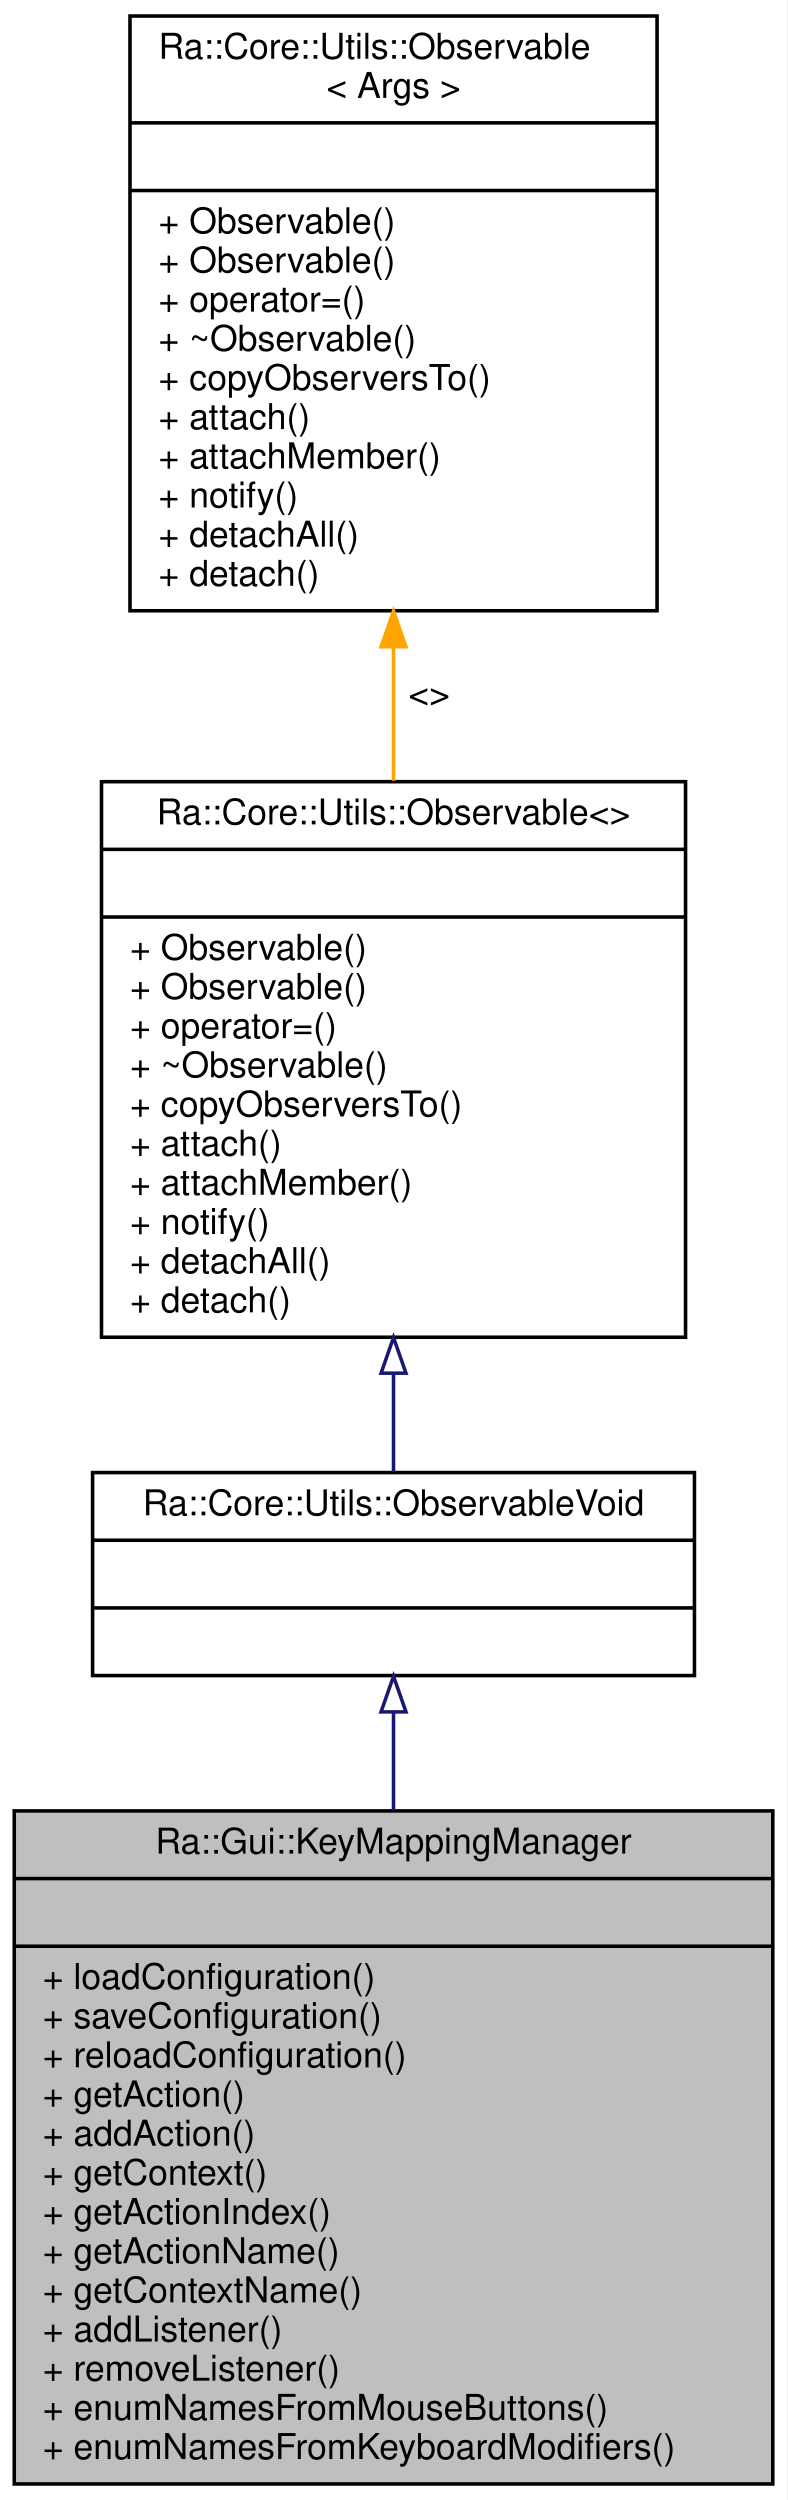
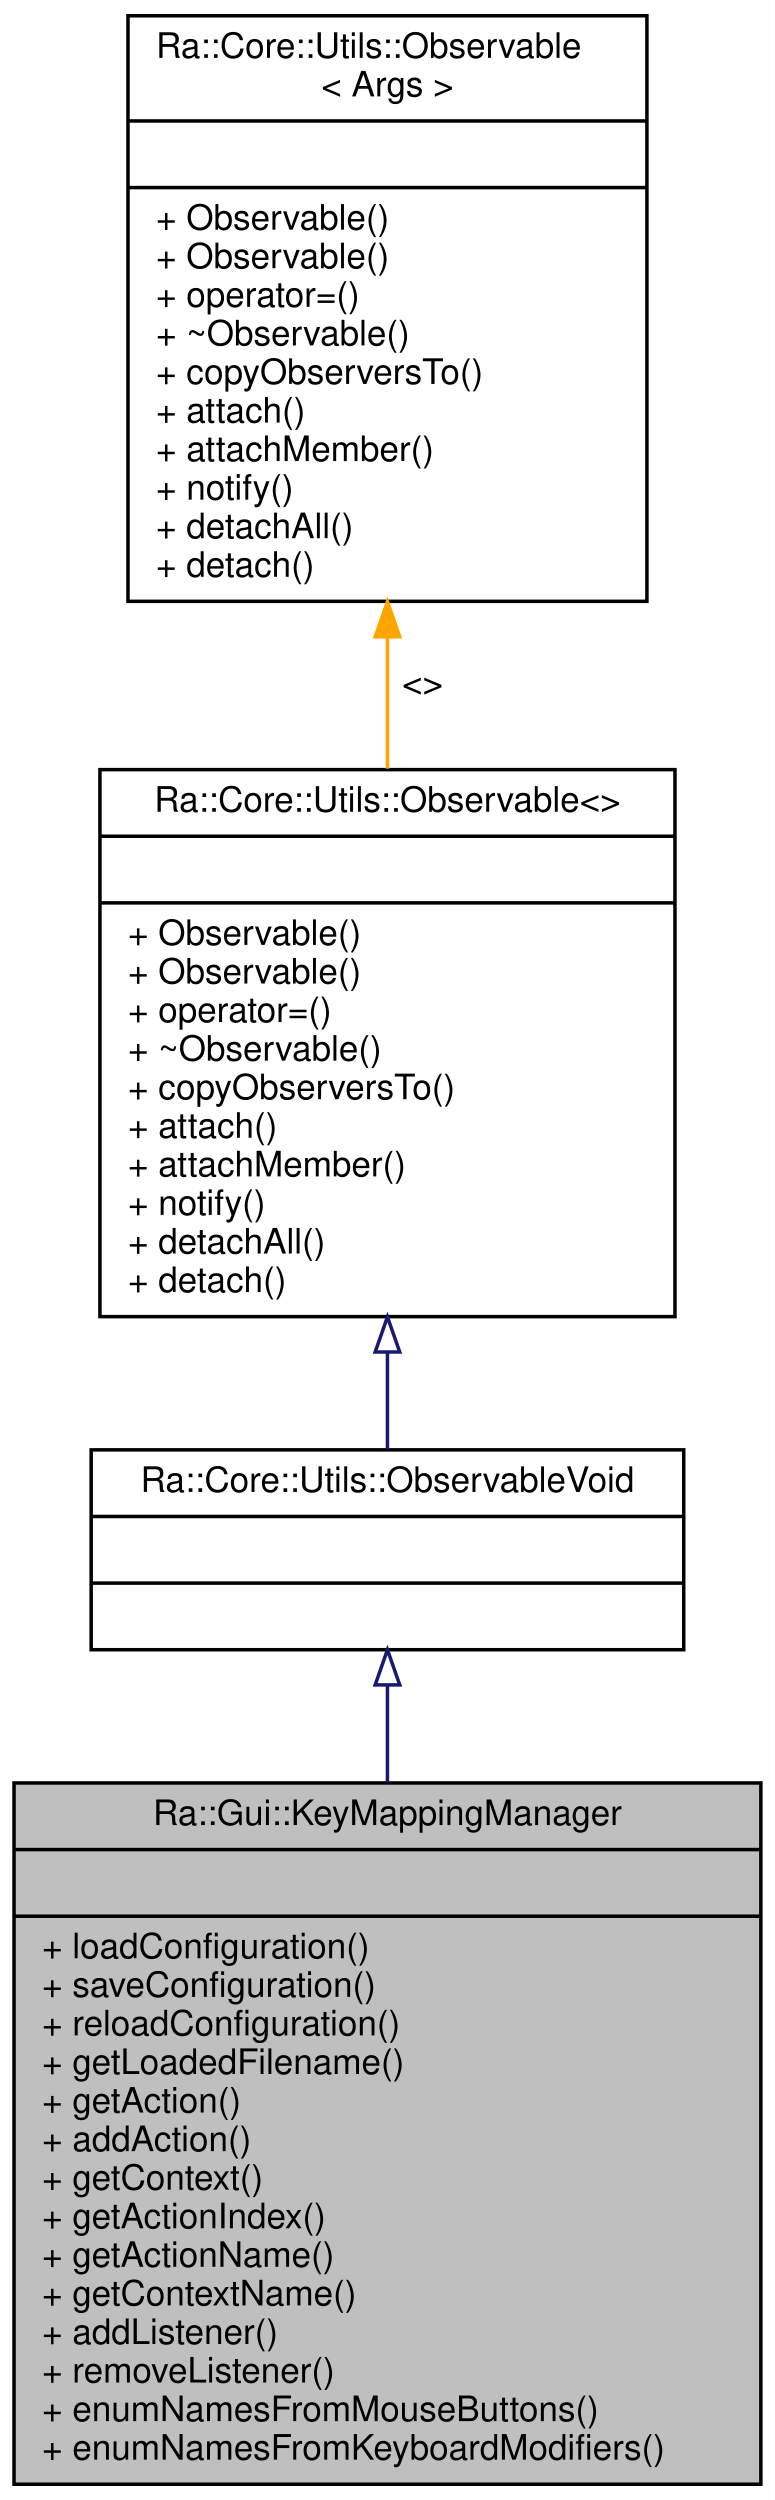
- <svg xmlns="http://www.w3.org/2000/svg" xmlns:xlink="http://www.w3.org/1999/xlink" width="221pt" height="702pt" viewBox="0.00 0.00 221.00 702.00">
-   <g id="graph0" class="graph" transform="scale(1 1) rotate(0) translate(4 698)">
-     <polygon fill="white" stroke="transparent" points="-4,4 -4,-698 217,-698 217,4 -4,4" />
+ <svg xmlns="http://www.w3.org/2000/svg" xmlns:xlink="http://www.w3.org/1999/xlink" width="221pt" height="713pt" viewBox="0.00 0.00 221.00 713.00">
+   <g id="graph0" class="graph" transform="scale(1 1) rotate(0) translate(4 709)">
+     <polygon fill="white" stroke="transparent" points="-4,4 -4,-709 217,-709 217,4 -4,4" />
    <g id="node1" class="node">
      <g id="a_node1">
        <a xlink:title=" ">
-           <polygon fill="#bfbfbf" stroke="black" points="0,-0.5 0,-189.5 213,-189.5 213,-0.5 0,-0.5" />
-           <text text-anchor="middle" x="106.5" y="-177.5" font-family="Helvetica,sans-Serif" font-size="10.00">Ra::Gui::KeyMappingManager</text>
-           <polyline fill="none" stroke="black" points="0,-170.5 213,-170.5 " />
-           <text text-anchor="middle" x="106.5" y="-158.5" font-family="Helvetica,sans-Serif" font-size="10.00"> </text>
-           <polyline fill="none" stroke="black" points="0,-151.5 213,-151.5 " />
-           <text text-anchor="start" x="8" y="-139.5" font-family="Helvetica,sans-Serif" font-size="10.00">+ loadConfiguration()</text>
-           <text text-anchor="start" x="8" y="-128.5" font-family="Helvetica,sans-Serif" font-size="10.00">+ saveConfiguration()</text>
-           <text text-anchor="start" x="8" y="-117.5" font-family="Helvetica,sans-Serif" font-size="10.00">+ reloadConfiguration()</text>
+           <polygon fill="#bfbfbf" stroke="black" points="0,-0.5 0,-200.5 213,-200.5 213,-0.5 0,-0.5" />
+           <text text-anchor="middle" x="106.5" y="-188.5" font-family="Helvetica,sans-Serif" font-size="10.00">Ra::Gui::KeyMappingManager</text>
+           <polyline fill="none" stroke="black" points="0,-181.5 213,-181.5 " />
+           <text text-anchor="middle" x="106.5" y="-169.5" font-family="Helvetica,sans-Serif" font-size="10.00"> </text>
+           <polyline fill="none" stroke="black" points="0,-162.5 213,-162.5 " />
+           <text text-anchor="start" x="8" y="-150.5" font-family="Helvetica,sans-Serif" font-size="10.00">+ loadConfiguration()</text>
+           <text text-anchor="start" x="8" y="-139.5" font-family="Helvetica,sans-Serif" font-size="10.00">+ saveConfiguration()</text>
+           <text text-anchor="start" x="8" y="-128.5" font-family="Helvetica,sans-Serif" font-size="10.00">+ reloadConfiguration()</text>
+           <text text-anchor="start" x="8" y="-117.5" font-family="Helvetica,sans-Serif" font-size="10.00">+ getLoadedFilename()</text>
          <text text-anchor="start" x="8" y="-106.5" font-family="Helvetica,sans-Serif" font-size="10.00">+ getAction()</text>
          <text text-anchor="start" x="8" y="-95.5" font-family="Helvetica,sans-Serif" font-size="10.00">+ addAction()</text>
          <text text-anchor="start" x="8" y="-84.5" font-family="Helvetica,sans-Serif" font-size="10.00">+ getContext()</text>
          <text text-anchor="start" x="8" y="-73.5" font-family="Helvetica,sans-Serif" font-size="10.00">+ getActionIndex()</text>
          <text text-anchor="start" x="8" y="-62.5" font-family="Helvetica,sans-Serif" font-size="10.00">+ getActionName()</text>
          <text text-anchor="start" x="8" y="-51.5" font-family="Helvetica,sans-Serif" font-size="10.00">+ getContextName()</text>
          <text text-anchor="start" x="8" y="-40.5" font-family="Helvetica,sans-Serif" font-size="10.00">+ addListener()</text>
          <text text-anchor="start" x="8" y="-29.5" font-family="Helvetica,sans-Serif" font-size="10.00">+ removeListener()</text>
          <text text-anchor="start" x="8" y="-18.5" font-family="Helvetica,sans-Serif" font-size="10.00">+ enumNamesFromMouseButtons()</text>
          <text text-anchor="start" x="8" y="-7.5" font-family="Helvetica,sans-Serif" font-size="10.00">+ enumNamesFromKeyboardModifiers()</text>
        </a>
      </g>
    </g>
    <g id="node2" class="node">
      <g id="a_node2">
        <a xlink:href="classRa_1_1Core_1_1Utils_1_1ObservableVoid.html" target="_top" xlink:title=" ">
-           <polygon fill="white" stroke="black" points="22,-227.5 22,-284.5 191,-284.5 191,-227.5 22,-227.5" />
-           <text text-anchor="middle" x="106.5" y="-272.5" font-family="Helvetica,sans-Serif" font-size="10.00">Ra::Core::Utils::ObservableVoid</text>
-           <polyline fill="none" stroke="black" points="22,-265.5 191,-265.5 " />
-           <text text-anchor="middle" x="106.5" y="-253.5" font-family="Helvetica,sans-Serif" font-size="10.00"> </text>
-           <polyline fill="none" stroke="black" points="22,-246.5 191,-246.5 " />
-           <text text-anchor="middle" x="106.5" y="-234.5" font-family="Helvetica,sans-Serif" font-size="10.00"> </text>
+           <polygon fill="white" stroke="black" points="22,-238.5 22,-295.5 191,-295.5 191,-238.5 22,-238.5" />
+           <text text-anchor="middle" x="106.5" y="-283.5" font-family="Helvetica,sans-Serif" font-size="10.00">Ra::Core::Utils::ObservableVoid</text>
+           <polyline fill="none" stroke="black" points="22,-276.5 191,-276.5 " />
+           <text text-anchor="middle" x="106.5" y="-264.5" font-family="Helvetica,sans-Serif" font-size="10.00"> </text>
+           <polyline fill="none" stroke="black" points="22,-257.5 191,-257.5 " />
+           <text text-anchor="middle" x="106.5" y="-245.5" font-family="Helvetica,sans-Serif" font-size="10.00"> </text>
        </a>
      </g>
    </g>
    <g id="edge1" class="edge">
-       <path fill="none" stroke="midnightblue" d="M106.5,-217.08C106.5,-208.6 106.5,-199.24 106.5,-189.6" />
-       <polygon fill="none" stroke="midnightblue" points="103,-217.3 106.5,-227.3 110,-217.3 103,-217.3" />
+       <path fill="none" stroke="midnightblue" d="M106.5,-228.29C106.5,-219.84 106.5,-210.5 106.5,-200.82" />
+       <polygon fill="none" stroke="midnightblue" points="103,-228.47 106.5,-238.47 110,-228.47 103,-228.47" />
    </g>
    <g id="node3" class="node">
      <g id="a_node3">
        <a xlink:href="classRa_1_1Core_1_1Utils_1_1Observable.html" target="_top" xlink:title=" ">
-           <polygon fill="white" stroke="black" points="24.5,-322.5 24.5,-478.5 188.5,-478.5 188.5,-322.5 24.5,-322.5" />
-           <text text-anchor="middle" x="106.5" y="-466.5" font-family="Helvetica,sans-Serif" font-size="10.00">Ra::Core::Utils::Observable&lt;&gt;</text>
-           <polyline fill="none" stroke="black" points="24.5,-459.5 188.5,-459.5 " />
-           <text text-anchor="middle" x="106.5" y="-447.5" font-family="Helvetica,sans-Serif" font-size="10.00"> </text>
-           <polyline fill="none" stroke="black" points="24.5,-440.5 188.5,-440.5 " />
+           <polygon fill="white" stroke="black" points="24.5,-333.5 24.5,-489.5 188.5,-489.5 188.5,-333.5 24.5,-333.5" />
+           <text text-anchor="middle" x="106.5" y="-477.5" font-family="Helvetica,sans-Serif" font-size="10.00">Ra::Core::Utils::Observable&lt;&gt;</text>
+           <polyline fill="none" stroke="black" points="24.5,-470.5 188.5,-470.5 " />
+           <text text-anchor="middle" x="106.5" y="-458.5" font-family="Helvetica,sans-Serif" font-size="10.00"> </text>
+           <polyline fill="none" stroke="black" points="24.5,-451.5 188.5,-451.5 " />
+           <text text-anchor="start" x="32.5" y="-439.5" font-family="Helvetica,sans-Serif" font-size="10.00">+ Observable()</text>
          <text text-anchor="start" x="32.5" y="-428.5" font-family="Helvetica,sans-Serif" font-size="10.00">+ Observable()</text>
-           <text text-anchor="start" x="32.5" y="-417.5" font-family="Helvetica,sans-Serif" font-size="10.00">+ Observable()</text>
-           <text text-anchor="start" x="32.5" y="-406.5" font-family="Helvetica,sans-Serif" font-size="10.00">+ operator=()</text>
-           <text text-anchor="start" x="32.5" y="-395.5" font-family="Helvetica,sans-Serif" font-size="10.00">+ ~Observable()</text>
-           <text text-anchor="start" x="32.5" y="-384.5" font-family="Helvetica,sans-Serif" font-size="10.00">+ copyObserversTo()</text>
-           <text text-anchor="start" x="32.5" y="-373.5" font-family="Helvetica,sans-Serif" font-size="10.00">+ attach()</text>
-           <text text-anchor="start" x="32.5" y="-362.5" font-family="Helvetica,sans-Serif" font-size="10.00">+ attachMember()</text>
-           <text text-anchor="start" x="32.5" y="-351.5" font-family="Helvetica,sans-Serif" font-size="10.00">+ notify()</text>
-           <text text-anchor="start" x="32.5" y="-340.5" font-family="Helvetica,sans-Serif" font-size="10.00">+ detachAll()</text>
-           <text text-anchor="start" x="32.5" y="-329.5" font-family="Helvetica,sans-Serif" font-size="10.00">+ detach()</text>
+           <text text-anchor="start" x="32.5" y="-417.5" font-family="Helvetica,sans-Serif" font-size="10.00">+ operator=()</text>
+           <text text-anchor="start" x="32.5" y="-406.5" font-family="Helvetica,sans-Serif" font-size="10.00">+ ~Observable()</text>
+           <text text-anchor="start" x="32.5" y="-395.5" font-family="Helvetica,sans-Serif" font-size="10.00">+ copyObserversTo()</text>
+           <text text-anchor="start" x="32.5" y="-384.5" font-family="Helvetica,sans-Serif" font-size="10.00">+ attach()</text>
+           <text text-anchor="start" x="32.5" y="-373.5" font-family="Helvetica,sans-Serif" font-size="10.00">+ attachMember()</text>
+           <text text-anchor="start" x="32.5" y="-362.5" font-family="Helvetica,sans-Serif" font-size="10.00">+ notify()</text>
+           <text text-anchor="start" x="32.5" y="-351.5" font-family="Helvetica,sans-Serif" font-size="10.00">+ detachAll()</text>
+           <text text-anchor="start" x="32.5" y="-340.5" font-family="Helvetica,sans-Serif" font-size="10.00">+ detach()</text>
        </a>
      </g>
    </g>
    <g id="edge2" class="edge">
-       <path fill="none" stroke="midnightblue" d="M106.5,-312.36C106.5,-302.43 106.5,-292.93 106.5,-284.69" />
-       <polygon fill="none" stroke="midnightblue" points="103,-312.41 106.5,-322.41 110,-312.41 103,-312.41" />
+       <path fill="none" stroke="midnightblue" d="M106.5,-323.36C106.5,-313.43 106.5,-303.93 106.5,-295.69" />
+       <polygon fill="none" stroke="midnightblue" points="103,-323.41 106.5,-333.41 110,-323.41 103,-323.41" />
    </g>
    <g id="node4" class="node">
      <g id="a_node4">
        <a xlink:href="classRa_1_1Core_1_1Utils_1_1Observable.html" target="_top" xlink:title=" ">
-           <polygon fill="white" stroke="black" points="32.5,-526.5 32.5,-693.5 180.5,-693.5 180.5,-526.5 32.5,-526.5" />
-           <text text-anchor="start" x="40.5" y="-681.5" font-family="Helvetica,sans-Serif" font-size="10.00">Ra::Core::Utils::Observable</text>
-           <text text-anchor="middle" x="106.5" y="-670.5" font-family="Helvetica,sans-Serif" font-size="10.00">&lt; Args &gt;</text>
-           <polyline fill="none" stroke="black" points="32.5,-663.5 180.5,-663.5 " />
-           <text text-anchor="middle" x="106.5" y="-651.5" font-family="Helvetica,sans-Serif" font-size="10.00"> </text>
-           <polyline fill="none" stroke="black" points="32.5,-644.5 180.5,-644.5 " />
+           <polygon fill="white" stroke="black" points="32.5,-537.5 32.5,-704.5 180.5,-704.5 180.5,-537.5 32.5,-537.5" />
+           <text text-anchor="start" x="40.5" y="-692.5" font-family="Helvetica,sans-Serif" font-size="10.00">Ra::Core::Utils::Observable</text>
+           <text text-anchor="middle" x="106.5" y="-681.5" font-family="Helvetica,sans-Serif" font-size="10.00">&lt; Args &gt;</text>
+           <polyline fill="none" stroke="black" points="32.5,-674.5 180.5,-674.5 " />
+           <text text-anchor="middle" x="106.5" y="-662.5" font-family="Helvetica,sans-Serif" font-size="10.00"> </text>
+           <polyline fill="none" stroke="black" points="32.5,-655.5 180.5,-655.5 " />
+           <text text-anchor="start" x="40.5" y="-643.5" font-family="Helvetica,sans-Serif" font-size="10.00">+ Observable()</text>
          <text text-anchor="start" x="40.5" y="-632.5" font-family="Helvetica,sans-Serif" font-size="10.00">+ Observable()</text>
-           <text text-anchor="start" x="40.5" y="-621.5" font-family="Helvetica,sans-Serif" font-size="10.00">+ Observable()</text>
-           <text text-anchor="start" x="40.5" y="-610.5" font-family="Helvetica,sans-Serif" font-size="10.00">+ operator=()</text>
-           <text text-anchor="start" x="40.5" y="-599.5" font-family="Helvetica,sans-Serif" font-size="10.00">+ ~Observable()</text>
-           <text text-anchor="start" x="40.5" y="-588.5" font-family="Helvetica,sans-Serif" font-size="10.00">+ copyObserversTo()</text>
-           <text text-anchor="start" x="40.5" y="-577.5" font-family="Helvetica,sans-Serif" font-size="10.00">+ attach()</text>
-           <text text-anchor="start" x="40.5" y="-566.5" font-family="Helvetica,sans-Serif" font-size="10.00">+ attachMember()</text>
-           <text text-anchor="start" x="40.5" y="-555.5" font-family="Helvetica,sans-Serif" font-size="10.00">+ notify()</text>
-           <text text-anchor="start" x="40.5" y="-544.5" font-family="Helvetica,sans-Serif" font-size="10.00">+ detachAll()</text>
-           <text text-anchor="start" x="40.5" y="-533.5" font-family="Helvetica,sans-Serif" font-size="10.00">+ detach()</text>
+           <text text-anchor="start" x="40.5" y="-621.5" font-family="Helvetica,sans-Serif" font-size="10.00">+ operator=()</text>
+           <text text-anchor="start" x="40.5" y="-610.5" font-family="Helvetica,sans-Serif" font-size="10.00">+ ~Observable()</text>
+           <text text-anchor="start" x="40.5" y="-599.5" font-family="Helvetica,sans-Serif" font-size="10.00">+ copyObserversTo()</text>
+           <text text-anchor="start" x="40.5" y="-588.5" font-family="Helvetica,sans-Serif" font-size="10.00">+ attach()</text>
+           <text text-anchor="start" x="40.5" y="-577.5" font-family="Helvetica,sans-Serif" font-size="10.00">+ attachMember()</text>
+           <text text-anchor="start" x="40.5" y="-566.5" font-family="Helvetica,sans-Serif" font-size="10.00">+ notify()</text>
+           <text text-anchor="start" x="40.5" y="-555.5" font-family="Helvetica,sans-Serif" font-size="10.00">+ detachAll()</text>
+           <text text-anchor="start" x="40.5" y="-544.5" font-family="Helvetica,sans-Serif" font-size="10.00">+ detach()</text>
        </a>
      </g>
    </g>
    <g id="edge3" class="edge">
-       <path fill="none" stroke="orange" d="M106.5,-516.38C106.5,-503.81 106.5,-491.02 106.5,-478.76" />
-       <polygon fill="orange" stroke="orange" points="103,-516.39 106.5,-526.39 110,-516.39 103,-516.39" />
-       <text text-anchor="middle" x="116.5" y="-500" font-family="Helvetica,sans-Serif" font-size="10.00"> &lt;&gt;</text>
+       <path fill="none" stroke="orange" d="M106.5,-527.38C106.5,-514.81 106.5,-502.02 106.5,-489.76" />
+       <polygon fill="orange" stroke="orange" points="103,-527.39 106.5,-537.39 110,-527.39 103,-527.39" />
+       <text text-anchor="middle" x="116.5" y="-511" font-family="Helvetica,sans-Serif" font-size="10.00"> &lt;&gt;</text>
    </g>
  </g>
</svg>
